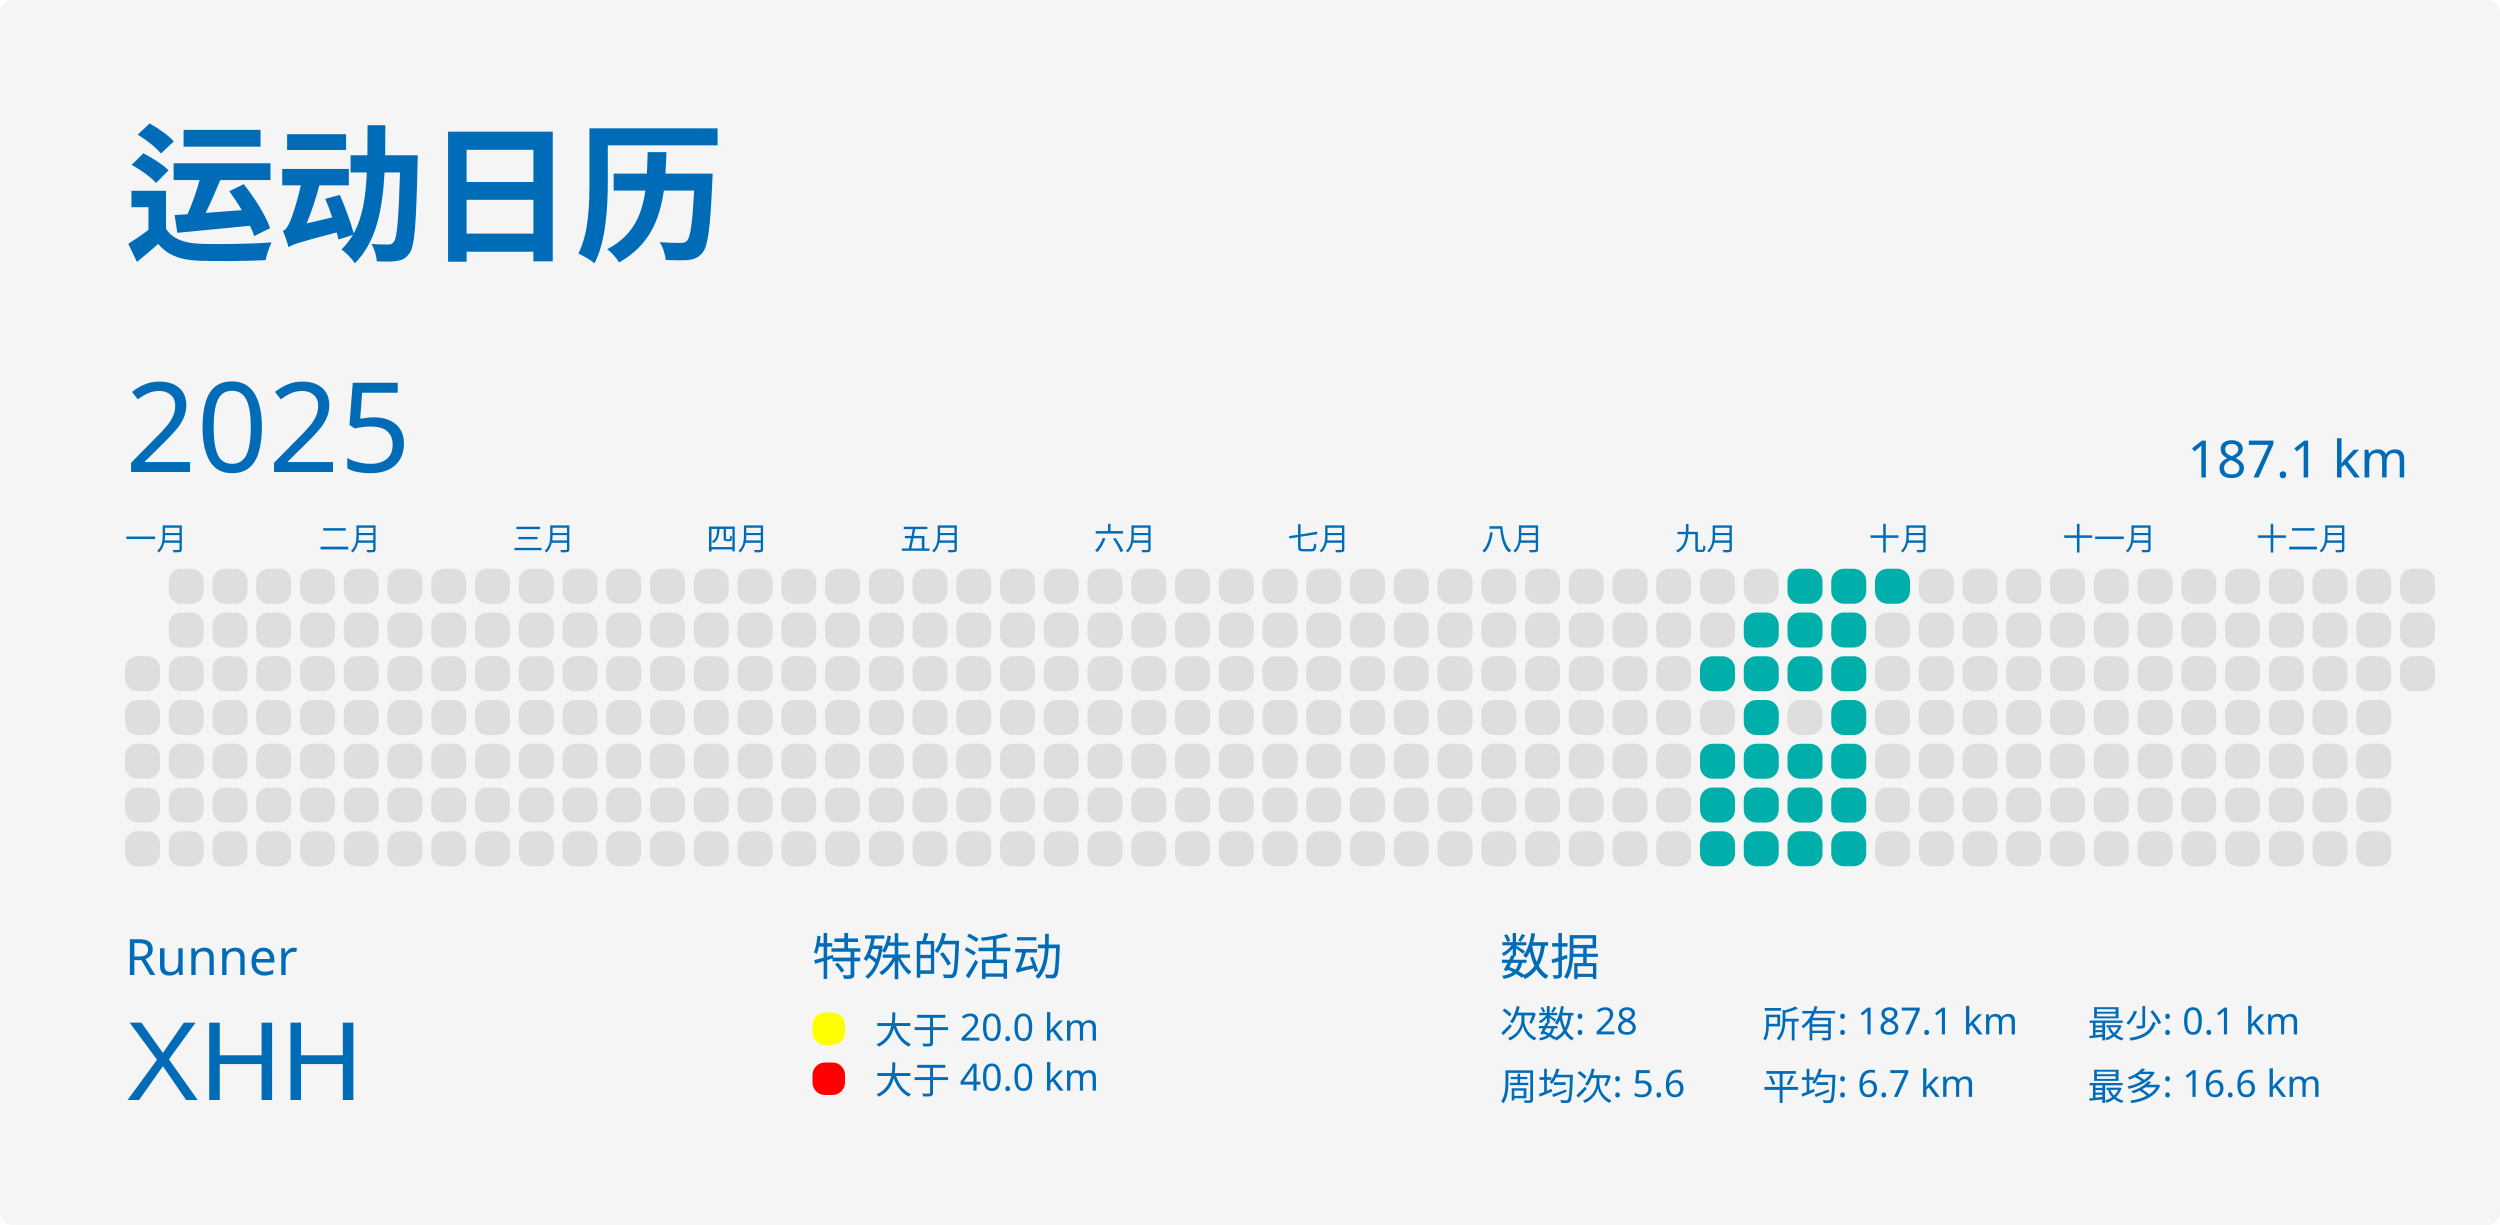
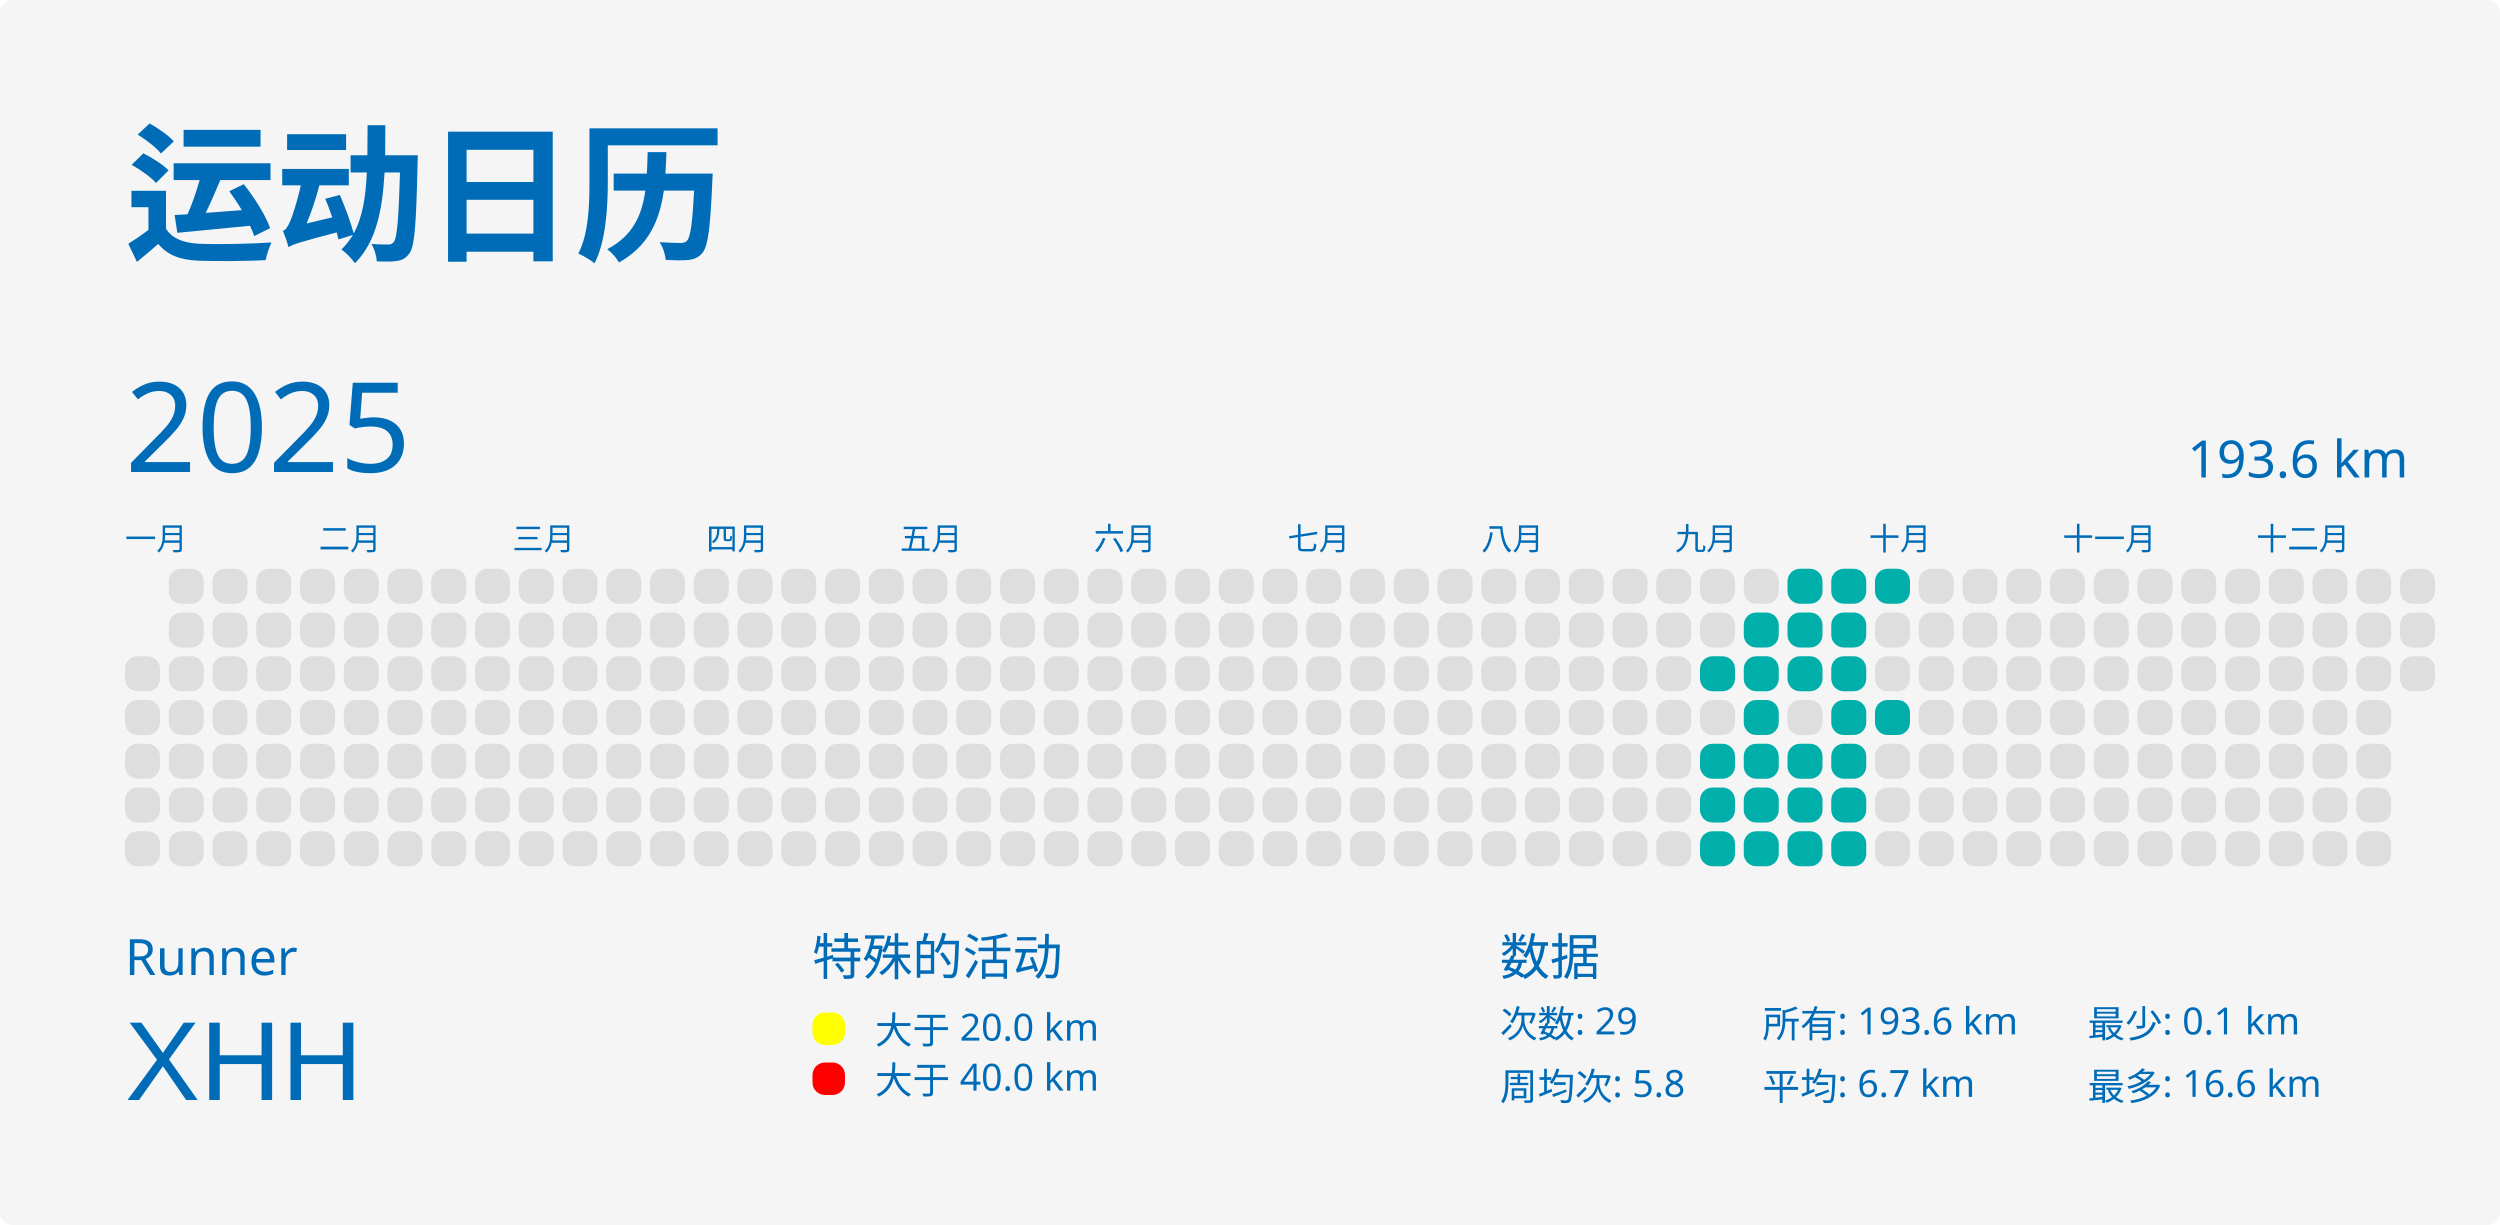
<svg xmlns="http://www.w3.org/2000/svg" baseProfile="full" height="98mm" version="1.1" viewBox="0,0,200,98" width="200mm">
  <defs />
  <rect fill="#f5f5f5" height="98" rx="1" ry="1" width="200" x="0" y="0" />
  <text fill="#006cb8" style="font-size:12px; font-family:MGI-Regular; font-weight:bold;" x="10" y="20">运动日历</text>
  <text fill="#006cb8" style="font-size:4px; font-family:MGI-Regular" x="10" y="78">Runner</text>
  <text fill="#006cb8" style="font-size:9px; font-family:Arial" x="10" y="88">XHH</text>
  <text fill="#006cb8" style="font-size:4px; font-family:MGI-Regular" x="65" y="78">特殊的活动</text>
  <rect fill="yellow" height="2.6" rx="1" ry="1" width="2.6" x="65" y="81" />
  <text fill="#006cb8" style="font-size:3px; font-family:MGI-Regular" x="70" y="83.5">大于 20.0 km</text>
  <rect fill="red" height="2.6" rx="1" ry="1" width="2.6" x="65" y="85" />
  <text fill="#006cb8" style="font-size:3px; font-family:MGI-Regular" x="70" y="87.5">大于 40.0 km</text>
  <text fill="#006cb8" style="font-size:4px; font-family:MGI-Regular" x="120" y="78">数据</text>
-   <text fill="#006cb8" style="font-size:3px; font-family:MGI-Regular" x="120" y="83">次数: 28</text>
-   <text fill="#006cb8" style="font-size:3px; font-family:MGI-Regular" x="120" y="88">周均次: 5.6</text>
-   <text fill="#006cb8" style="font-size:3px; font-family:MGI-Regular" x="141" y="83">所有: 187.1 km</text>
+   <text fill="#006cb8" style="font-size:3px; font-family:MGI-Regular" x="120" y="83">次数: 29</text>
+   <text fill="#006cb8" style="font-size:3px; font-family:MGI-Regular" x="120" y="88">周均次: 5.8</text>
+   <text fill="#006cb8" style="font-size:3px; font-family:MGI-Regular" x="141" y="83">所有: 193.6 km</text>
  <text fill="#006cb8" style="font-size:3px; font-family:MGI-Regular" x="141" y="88">平均: 6.7 km</text>
  <text fill="#006cb8" style="font-size:3px; font-family:MGI-Regular" x="167" y="83">最少: 0.1 km</text>
  <text fill="#006cb8" style="font-size:3px; font-family:MGI-Regular" x="167" y="88">最多: 16.6 km</text>
  <text dominant-baseline="hanging" fill="#006cb8" style="font-size:10.0px; font-family:MGI-Regular;" x="10" y="30">2025</text>
-   <text dominant-baseline="hanging" fill="#006cb8" style="font-size:4.125px; font-family:MGI-Regular;" x="175" y="35">187.1 km</text>
+   <text dominant-baseline="hanging" fill="#006cb8" style="font-size:4.125px; font-family:MGI-Regular;" x="175" y="35">193.6 km</text>
  <text fill="#006cb8" style="font-size:2.5px; font-family:MGI-Regular" x="10.0" y="44">一月</text>
  <text fill="#006cb8" style="font-size:2.5px; font-family:MGI-Regular" x="25.5" y="44">二月</text>
  <text fill="#006cb8" style="font-size:2.5px; font-family:MGI-Regular" x="41.0" y="44">三月</text>
  <text fill="#006cb8" style="font-size:2.5px; font-family:MGI-Regular" x="56.5" y="44">四月</text>
  <text fill="#006cb8" style="font-size:2.5px; font-family:MGI-Regular" x="72.0" y="44">五月</text>
  <text fill="#006cb8" style="font-size:2.5px; font-family:MGI-Regular" x="87.5" y="44">六月</text>
  <text fill="#006cb8" style="font-size:2.5px; font-family:MGI-Regular" x="103.0" y="44">七月</text>
  <text fill="#006cb8" style="font-size:2.5px; font-family:MGI-Regular" x="118.5" y="44">八月</text>
  <text fill="#006cb8" style="font-size:2.5px; font-family:MGI-Regular" x="134.0" y="44">九月</text>
  <text fill="#006cb8" style="font-size:2.5px; font-family:MGI-Regular" x="149.5" y="44">十月</text>
  <text fill="#006cb8" style="font-size:2.5px; font-family:MGI-Regular" x="165.0" y="44">十一月</text>
  <text fill="#006cb8" style="font-size:2.5px; font-family:MGI-Regular" x="180.5" y="44">十二月</text>
  <rect fill="#dedede" height="2.8" rx="1" ry="1" width="2.8" x="10.0" y="52.5" />
  <rect fill="#dedede" height="2.8" rx="1" ry="1" width="2.8" x="10.0" y="56.0" />
  <rect fill="#dedede" height="2.8" rx="1" ry="1" width="2.8" x="10.0" y="59.5" />
  <rect fill="#dedede" height="2.8" rx="1" ry="1" width="2.8" x="10.0" y="63.0" />
  <rect fill="#dedede" height="2.8" rx="1" ry="1" width="2.8" x="10.0" y="66.5" />
  <rect fill="#dedede" height="2.8" rx="1" ry="1" width="2.8" x="13.5" y="45.5" />
  <rect fill="#dedede" height="2.8" rx="1" ry="1" width="2.8" x="13.5" y="49.0" />
  <rect fill="#dedede" height="2.8" rx="1" ry="1" width="2.8" x="13.5" y="52.5" />
  <rect fill="#dedede" height="2.8" rx="1" ry="1" width="2.8" x="13.5" y="56.0" />
  <rect fill="#dedede" height="2.8" rx="1" ry="1" width="2.8" x="13.5" y="59.5" />
  <rect fill="#dedede" height="2.8" rx="1" ry="1" width="2.8" x="13.5" y="63.0" />
  <rect fill="#dedede" height="2.8" rx="1" ry="1" width="2.8" x="13.5" y="66.5" />
  <rect fill="#dedede" height="2.8" rx="1" ry="1" width="2.8" x="17.0" y="45.5" />
  <rect fill="#dedede" height="2.8" rx="1" ry="1" width="2.8" x="17.0" y="49.0" />
  <rect fill="#dedede" height="2.8" rx="1" ry="1" width="2.8" x="17.0" y="52.5" />
  <rect fill="#dedede" height="2.8" rx="1" ry="1" width="2.8" x="17.0" y="56.0" />
  <rect fill="#dedede" height="2.8" rx="1" ry="1" width="2.8" x="17.0" y="59.5" />
  <rect fill="#dedede" height="2.8" rx="1" ry="1" width="2.8" x="17.0" y="63.0" />
  <rect fill="#dedede" height="2.8" rx="1" ry="1" width="2.8" x="17.0" y="66.5" />
  <rect fill="#dedede" height="2.8" rx="1" ry="1" width="2.8" x="20.5" y="45.5" />
  <rect fill="#dedede" height="2.8" rx="1" ry="1" width="2.8" x="20.5" y="49.0" />
  <rect fill="#dedede" height="2.8" rx="1" ry="1" width="2.8" x="20.5" y="52.5" />
  <rect fill="#dedede" height="2.8" rx="1" ry="1" width="2.8" x="20.5" y="56.0" />
  <rect fill="#dedede" height="2.8" rx="1" ry="1" width="2.8" x="20.5" y="59.5" />
  <rect fill="#dedede" height="2.8" rx="1" ry="1" width="2.8" x="20.5" y="63.0" />
  <rect fill="#dedede" height="2.8" rx="1" ry="1" width="2.8" x="20.5" y="66.5" />
  <rect fill="#dedede" height="2.8" rx="1" ry="1" width="2.8" x="24.0" y="45.5" />
  <rect fill="#dedede" height="2.8" rx="1" ry="1" width="2.8" x="24.0" y="49.0" />
  <rect fill="#dedede" height="2.8" rx="1" ry="1" width="2.8" x="24.0" y="52.5" />
  <rect fill="#dedede" height="2.8" rx="1" ry="1" width="2.8" x="24.0" y="56.0" />
  <rect fill="#dedede" height="2.8" rx="1" ry="1" width="2.8" x="24.0" y="59.5" />
  <rect fill="#dedede" height="2.8" rx="1" ry="1" width="2.8" x="24.0" y="63.0" />
  <rect fill="#dedede" height="2.8" rx="1" ry="1" width="2.8" x="24.0" y="66.5" />
  <rect fill="#dedede" height="2.8" rx="1" ry="1" width="2.8" x="27.5" y="45.5" />
  <rect fill="#dedede" height="2.8" rx="1" ry="1" width="2.8" x="27.5" y="49.0" />
  <rect fill="#dedede" height="2.8" rx="1" ry="1" width="2.8" x="27.5" y="52.5" />
  <rect fill="#dedede" height="2.8" rx="1" ry="1" width="2.8" x="27.5" y="56.0" />
  <rect fill="#dedede" height="2.8" rx="1" ry="1" width="2.8" x="27.5" y="59.5" />
  <rect fill="#dedede" height="2.8" rx="1" ry="1" width="2.8" x="27.5" y="63.0" />
  <rect fill="#dedede" height="2.8" rx="1" ry="1" width="2.8" x="27.5" y="66.5" />
  <rect fill="#dedede" height="2.8" rx="1" ry="1" width="2.8" x="31.0" y="45.5" />
  <rect fill="#dedede" height="2.8" rx="1" ry="1" width="2.8" x="31.0" y="49.0" />
  <rect fill="#dedede" height="2.8" rx="1" ry="1" width="2.8" x="31.0" y="52.5" />
  <rect fill="#dedede" height="2.8" rx="1" ry="1" width="2.8" x="31.0" y="56.0" />
  <rect fill="#dedede" height="2.8" rx="1" ry="1" width="2.8" x="31.0" y="59.5" />
  <rect fill="#dedede" height="2.8" rx="1" ry="1" width="2.8" x="31.0" y="63.0" />
  <rect fill="#dedede" height="2.8" rx="1" ry="1" width="2.8" x="31.0" y="66.5" />
  <rect fill="#dedede" height="2.8" rx="1" ry="1" width="2.8" x="34.5" y="45.5" />
  <rect fill="#dedede" height="2.8" rx="1" ry="1" width="2.8" x="34.5" y="49.0" />
  <rect fill="#dedede" height="2.8" rx="1" ry="1" width="2.8" x="34.5" y="52.5" />
  <rect fill="#dedede" height="2.8" rx="1" ry="1" width="2.8" x="34.5" y="56.0" />
  <rect fill="#dedede" height="2.8" rx="1" ry="1" width="2.8" x="34.5" y="59.5" />
  <rect fill="#dedede" height="2.8" rx="1" ry="1" width="2.8" x="34.5" y="63.0" />
  <rect fill="#dedede" height="2.8" rx="1" ry="1" width="2.8" x="34.5" y="66.5" />
  <rect fill="#dedede" height="2.8" rx="1" ry="1" width="2.8" x="38.0" y="45.5" />
  <rect fill="#dedede" height="2.8" rx="1" ry="1" width="2.8" x="38.0" y="49.0" />
  <rect fill="#dedede" height="2.8" rx="1" ry="1" width="2.8" x="38.0" y="52.5" />
  <rect fill="#dedede" height="2.8" rx="1" ry="1" width="2.8" x="38.0" y="56.0" />
  <rect fill="#dedede" height="2.8" rx="1" ry="1" width="2.8" x="38.0" y="59.5" />
  <rect fill="#dedede" height="2.8" rx="1" ry="1" width="2.8" x="38.0" y="63.0" />
  <rect fill="#dedede" height="2.8" rx="1" ry="1" width="2.8" x="38.0" y="66.5" />
  <rect fill="#dedede" height="2.8" rx="1" ry="1" width="2.8" x="41.5" y="45.5" />
  <rect fill="#dedede" height="2.8" rx="1" ry="1" width="2.8" x="41.5" y="49.0" />
  <rect fill="#dedede" height="2.8" rx="1" ry="1" width="2.8" x="41.5" y="52.5" />
  <rect fill="#dedede" height="2.8" rx="1" ry="1" width="2.8" x="41.5" y="56.0" />
  <rect fill="#dedede" height="2.8" rx="1" ry="1" width="2.8" x="41.5" y="59.5" />
  <rect fill="#dedede" height="2.8" rx="1" ry="1" width="2.8" x="41.5" y="63.0" />
  <rect fill="#dedede" height="2.8" rx="1" ry="1" width="2.8" x="41.5" y="66.5" />
  <rect fill="#dedede" height="2.8" rx="1" ry="1" width="2.8" x="45.0" y="45.5" />
  <rect fill="#dedede" height="2.8" rx="1" ry="1" width="2.8" x="45.0" y="49.0" />
  <rect fill="#dedede" height="2.8" rx="1" ry="1" width="2.8" x="45.0" y="52.5" />
  <rect fill="#dedede" height="2.8" rx="1" ry="1" width="2.8" x="45.0" y="56.0" />
  <rect fill="#dedede" height="2.8" rx="1" ry="1" width="2.8" x="45.0" y="59.5" />
  <rect fill="#dedede" height="2.8" rx="1" ry="1" width="2.8" x="45.0" y="63.0" />
  <rect fill="#dedede" height="2.8" rx="1" ry="1" width="2.8" x="45.0" y="66.5" />
  <rect fill="#dedede" height="2.8" rx="1" ry="1" width="2.8" x="48.5" y="45.5" />
  <rect fill="#dedede" height="2.8" rx="1" ry="1" width="2.8" x="48.5" y="49.0" />
  <rect fill="#dedede" height="2.8" rx="1" ry="1" width="2.8" x="48.5" y="52.5" />
  <rect fill="#dedede" height="2.8" rx="1" ry="1" width="2.8" x="48.5" y="56.0" />
  <rect fill="#dedede" height="2.8" rx="1" ry="1" width="2.8" x="48.5" y="59.5" />
  <rect fill="#dedede" height="2.8" rx="1" ry="1" width="2.8" x="48.5" y="63.0" />
  <rect fill="#dedede" height="2.8" rx="1" ry="1" width="2.8" x="48.5" y="66.5" />
  <rect fill="#dedede" height="2.8" rx="1" ry="1" width="2.8" x="52.0" y="45.5" />
  <rect fill="#dedede" height="2.8" rx="1" ry="1" width="2.8" x="52.0" y="49.0" />
  <rect fill="#dedede" height="2.8" rx="1" ry="1" width="2.8" x="52.0" y="52.5" />
  <rect fill="#dedede" height="2.8" rx="1" ry="1" width="2.8" x="52.0" y="56.0" />
  <rect fill="#dedede" height="2.8" rx="1" ry="1" width="2.8" x="52.0" y="59.5" />
  <rect fill="#dedede" height="2.8" rx="1" ry="1" width="2.8" x="52.0" y="63.0" />
  <rect fill="#dedede" height="2.8" rx="1" ry="1" width="2.8" x="52.0" y="66.5" />
  <rect fill="#dedede" height="2.8" rx="1" ry="1" width="2.8" x="55.5" y="45.5" />
  <rect fill="#dedede" height="2.8" rx="1" ry="1" width="2.8" x="55.5" y="49.0" />
  <rect fill="#dedede" height="2.8" rx="1" ry="1" width="2.8" x="55.5" y="52.5" />
  <rect fill="#dedede" height="2.8" rx="1" ry="1" width="2.8" x="55.5" y="56.0" />
  <rect fill="#dedede" height="2.8" rx="1" ry="1" width="2.8" x="55.5" y="59.5" />
  <rect fill="#dedede" height="2.8" rx="1" ry="1" width="2.8" x="55.5" y="63.0" />
  <rect fill="#dedede" height="2.8" rx="1" ry="1" width="2.8" x="55.5" y="66.5" />
  <rect fill="#dedede" height="2.8" rx="1" ry="1" width="2.8" x="59.0" y="45.5" />
  <rect fill="#dedede" height="2.8" rx="1" ry="1" width="2.8" x="59.0" y="49.0" />
  <rect fill="#dedede" height="2.8" rx="1" ry="1" width="2.8" x="59.0" y="52.5" />
  <rect fill="#dedede" height="2.8" rx="1" ry="1" width="2.8" x="59.0" y="56.0" />
  <rect fill="#dedede" height="2.8" rx="1" ry="1" width="2.8" x="59.0" y="59.5" />
  <rect fill="#dedede" height="2.8" rx="1" ry="1" width="2.8" x="59.0" y="63.0" />
  <rect fill="#dedede" height="2.8" rx="1" ry="1" width="2.8" x="59.0" y="66.5" />
  <rect fill="#dedede" height="2.8" rx="1" ry="1" width="2.8" x="62.5" y="45.5" />
  <rect fill="#dedede" height="2.8" rx="1" ry="1" width="2.8" x="62.5" y="49.0" />
  <rect fill="#dedede" height="2.8" rx="1" ry="1" width="2.8" x="62.5" y="52.5" />
  <rect fill="#dedede" height="2.8" rx="1" ry="1" width="2.8" x="62.5" y="56.0" />
  <rect fill="#dedede" height="2.8" rx="1" ry="1" width="2.8" x="62.5" y="59.5" />
  <rect fill="#dedede" height="2.8" rx="1" ry="1" width="2.8" x="62.5" y="63.0" />
  <rect fill="#dedede" height="2.8" rx="1" ry="1" width="2.8" x="62.5" y="66.5" />
  <rect fill="#dedede" height="2.8" rx="1" ry="1" width="2.8" x="66.0" y="45.5" />
  <rect fill="#dedede" height="2.8" rx="1" ry="1" width="2.8" x="66.0" y="49.0" />
  <rect fill="#dedede" height="2.8" rx="1" ry="1" width="2.8" x="66.0" y="52.5" />
  <rect fill="#dedede" height="2.8" rx="1" ry="1" width="2.8" x="66.0" y="56.0" />
  <rect fill="#dedede" height="2.8" rx="1" ry="1" width="2.8" x="66.0" y="59.5" />
  <rect fill="#dedede" height="2.8" rx="1" ry="1" width="2.8" x="66.0" y="63.0" />
  <rect fill="#dedede" height="2.8" rx="1" ry="1" width="2.8" x="66.0" y="66.5" />
  <rect fill="#dedede" height="2.8" rx="1" ry="1" width="2.8" x="69.5" y="45.5" />
  <rect fill="#dedede" height="2.8" rx="1" ry="1" width="2.8" x="69.5" y="49.0" />
  <rect fill="#dedede" height="2.8" rx="1" ry="1" width="2.8" x="69.5" y="52.5" />
  <rect fill="#dedede" height="2.8" rx="1" ry="1" width="2.8" x="69.5" y="56.0" />
  <rect fill="#dedede" height="2.8" rx="1" ry="1" width="2.8" x="69.5" y="59.5" />
  <rect fill="#dedede" height="2.8" rx="1" ry="1" width="2.8" x="69.5" y="63.0" />
  <rect fill="#dedede" height="2.8" rx="1" ry="1" width="2.8" x="69.5" y="66.5" />
  <rect fill="#dedede" height="2.8" rx="1" ry="1" width="2.8" x="73.0" y="45.5" />
  <rect fill="#dedede" height="2.8" rx="1" ry="1" width="2.8" x="73.0" y="49.0" />
  <rect fill="#dedede" height="2.8" rx="1" ry="1" width="2.8" x="73.0" y="52.5" />
  <rect fill="#dedede" height="2.8" rx="1" ry="1" width="2.8" x="73.0" y="56.0" />
  <rect fill="#dedede" height="2.8" rx="1" ry="1" width="2.8" x="73.0" y="59.5" />
  <rect fill="#dedede" height="2.8" rx="1" ry="1" width="2.8" x="73.0" y="63.0" />
  <rect fill="#dedede" height="2.8" rx="1" ry="1" width="2.8" x="73.0" y="66.5" />
  <rect fill="#dedede" height="2.8" rx="1" ry="1" width="2.8" x="76.5" y="45.5" />
  <rect fill="#dedede" height="2.8" rx="1" ry="1" width="2.8" x="76.5" y="49.0" />
  <rect fill="#dedede" height="2.8" rx="1" ry="1" width="2.8" x="76.5" y="52.5" />
  <rect fill="#dedede" height="2.8" rx="1" ry="1" width="2.8" x="76.5" y="56.0" />
  <rect fill="#dedede" height="2.8" rx="1" ry="1" width="2.8" x="76.5" y="59.5" />
  <rect fill="#dedede" height="2.8" rx="1" ry="1" width="2.8" x="76.5" y="63.0" />
  <rect fill="#dedede" height="2.8" rx="1" ry="1" width="2.8" x="76.5" y="66.5" />
  <rect fill="#dedede" height="2.8" rx="1" ry="1" width="2.8" x="80.0" y="45.5" />
  <rect fill="#dedede" height="2.8" rx="1" ry="1" width="2.8" x="80.0" y="49.0" />
  <rect fill="#dedede" height="2.8" rx="1" ry="1" width="2.8" x="80.0" y="52.5" />
  <rect fill="#dedede" height="2.8" rx="1" ry="1" width="2.8" x="80.0" y="56.0" />
  <rect fill="#dedede" height="2.8" rx="1" ry="1" width="2.8" x="80.0" y="59.5" />
  <rect fill="#dedede" height="2.8" rx="1" ry="1" width="2.8" x="80.0" y="63.0" />
  <rect fill="#dedede" height="2.8" rx="1" ry="1" width="2.8" x="80.0" y="66.5" />
  <rect fill="#dedede" height="2.8" rx="1" ry="1" width="2.8" x="83.5" y="45.5" />
  <rect fill="#dedede" height="2.8" rx="1" ry="1" width="2.8" x="83.5" y="49.0" />
  <rect fill="#dedede" height="2.8" rx="1" ry="1" width="2.8" x="83.5" y="52.5" />
  <rect fill="#dedede" height="2.8" rx="1" ry="1" width="2.8" x="83.5" y="56.0" />
  <rect fill="#dedede" height="2.8" rx="1" ry="1" width="2.8" x="83.5" y="59.5" />
  <rect fill="#dedede" height="2.8" rx="1" ry="1" width="2.8" x="83.5" y="63.0" />
  <rect fill="#dedede" height="2.8" rx="1" ry="1" width="2.8" x="83.5" y="66.5" />
  <rect fill="#dedede" height="2.8" rx="1" ry="1" width="2.8" x="87.0" y="45.5" />
  <rect fill="#dedede" height="2.8" rx="1" ry="1" width="2.8" x="87.0" y="49.0" />
  <rect fill="#dedede" height="2.8" rx="1" ry="1" width="2.8" x="87.0" y="52.5" />
  <rect fill="#dedede" height="2.8" rx="1" ry="1" width="2.8" x="87.0" y="56.0" />
  <rect fill="#dedede" height="2.8" rx="1" ry="1" width="2.8" x="87.0" y="59.5" />
  <rect fill="#dedede" height="2.8" rx="1" ry="1" width="2.8" x="87.0" y="63.0" />
  <rect fill="#dedede" height="2.8" rx="1" ry="1" width="2.8" x="87.0" y="66.5" />
  <rect fill="#dedede" height="2.8" rx="1" ry="1" width="2.8" x="90.5" y="45.5" />
  <rect fill="#dedede" height="2.8" rx="1" ry="1" width="2.8" x="90.5" y="49.0" />
  <rect fill="#dedede" height="2.8" rx="1" ry="1" width="2.8" x="90.5" y="52.5" />
  <rect fill="#dedede" height="2.8" rx="1" ry="1" width="2.8" x="90.5" y="56.0" />
  <rect fill="#dedede" height="2.8" rx="1" ry="1" width="2.8" x="90.5" y="59.5" />
  <rect fill="#dedede" height="2.8" rx="1" ry="1" width="2.8" x="90.5" y="63.0" />
  <rect fill="#dedede" height="2.8" rx="1" ry="1" width="2.8" x="90.5" y="66.5" />
  <rect fill="#dedede" height="2.8" rx="1" ry="1" width="2.8" x="94.0" y="45.5" />
  <rect fill="#dedede" height="2.8" rx="1" ry="1" width="2.8" x="94.0" y="49.0" />
  <rect fill="#dedede" height="2.8" rx="1" ry="1" width="2.8" x="94.0" y="52.5" />
  <rect fill="#dedede" height="2.8" rx="1" ry="1" width="2.8" x="94.0" y="56.0" />
  <rect fill="#dedede" height="2.8" rx="1" ry="1" width="2.8" x="94.0" y="59.5" />
  <rect fill="#dedede" height="2.8" rx="1" ry="1" width="2.8" x="94.0" y="63.0" />
  <rect fill="#dedede" height="2.8" rx="1" ry="1" width="2.8" x="94.0" y="66.5" />
  <rect fill="#dedede" height="2.8" rx="1" ry="1" width="2.8" x="97.5" y="45.5" />
  <rect fill="#dedede" height="2.8" rx="1" ry="1" width="2.8" x="97.5" y="49.0" />
  <rect fill="#dedede" height="2.8" rx="1" ry="1" width="2.8" x="97.5" y="52.5" />
  <rect fill="#dedede" height="2.8" rx="1" ry="1" width="2.8" x="97.5" y="56.0" />
  <rect fill="#dedede" height="2.8" rx="1" ry="1" width="2.8" x="97.5" y="59.5" />
  <rect fill="#dedede" height="2.8" rx="1" ry="1" width="2.8" x="97.5" y="63.0" />
  <rect fill="#dedede" height="2.8" rx="1" ry="1" width="2.8" x="97.5" y="66.5" />
  <rect fill="#dedede" height="2.8" rx="1" ry="1" width="2.8" x="101.0" y="45.5" />
  <rect fill="#dedede" height="2.8" rx="1" ry="1" width="2.8" x="101.0" y="49.0" />
  <rect fill="#dedede" height="2.8" rx="1" ry="1" width="2.8" x="101.0" y="52.5" />
  <rect fill="#dedede" height="2.8" rx="1" ry="1" width="2.8" x="101.0" y="56.0" />
  <rect fill="#dedede" height="2.8" rx="1" ry="1" width="2.8" x="101.0" y="59.5" />
  <rect fill="#dedede" height="2.8" rx="1" ry="1" width="2.8" x="101.0" y="63.0" />
  <rect fill="#dedede" height="2.8" rx="1" ry="1" width="2.8" x="101.0" y="66.5" />
  <rect fill="#dedede" height="2.8" rx="1" ry="1" width="2.8" x="104.5" y="45.5" />
  <rect fill="#dedede" height="2.8" rx="1" ry="1" width="2.8" x="104.5" y="49.0" />
  <rect fill="#dedede" height="2.8" rx="1" ry="1" width="2.8" x="104.5" y="52.5" />
  <rect fill="#dedede" height="2.8" rx="1" ry="1" width="2.8" x="104.5" y="56.0" />
  <rect fill="#dedede" height="2.8" rx="1" ry="1" width="2.8" x="104.5" y="59.5" />
  <rect fill="#dedede" height="2.8" rx="1" ry="1" width="2.8" x="104.5" y="63.0" />
  <rect fill="#dedede" height="2.8" rx="1" ry="1" width="2.8" x="104.5" y="66.5" />
  <rect fill="#dedede" height="2.8" rx="1" ry="1" width="2.8" x="108.0" y="45.5" />
  <rect fill="#dedede" height="2.8" rx="1" ry="1" width="2.8" x="108.0" y="49.0" />
  <rect fill="#dedede" height="2.8" rx="1" ry="1" width="2.8" x="108.0" y="52.5" />
  <rect fill="#dedede" height="2.8" rx="1" ry="1" width="2.8" x="108.0" y="56.0" />
  <rect fill="#dedede" height="2.8" rx="1" ry="1" width="2.8" x="108.0" y="59.5" />
  <rect fill="#dedede" height="2.8" rx="1" ry="1" width="2.8" x="108.0" y="63.0" />
  <rect fill="#dedede" height="2.8" rx="1" ry="1" width="2.8" x="108.0" y="66.5" />
  <rect fill="#dedede" height="2.8" rx="1" ry="1" width="2.8" x="111.5" y="45.5" />
  <rect fill="#dedede" height="2.8" rx="1" ry="1" width="2.8" x="111.5" y="49.0" />
  <rect fill="#dedede" height="2.8" rx="1" ry="1" width="2.8" x="111.5" y="52.5" />
  <rect fill="#dedede" height="2.8" rx="1" ry="1" width="2.8" x="111.5" y="56.0" />
  <rect fill="#dedede" height="2.8" rx="1" ry="1" width="2.8" x="111.5" y="59.5" />
  <rect fill="#dedede" height="2.8" rx="1" ry="1" width="2.8" x="111.5" y="63.0" />
  <rect fill="#dedede" height="2.8" rx="1" ry="1" width="2.8" x="111.5" y="66.5" />
  <rect fill="#dedede" height="2.8" rx="1" ry="1" width="2.8" x="115.0" y="45.5" />
  <rect fill="#dedede" height="2.8" rx="1" ry="1" width="2.8" x="115.0" y="49.0" />
  <rect fill="#dedede" height="2.8" rx="1" ry="1" width="2.8" x="115.0" y="52.5" />
  <rect fill="#dedede" height="2.8" rx="1" ry="1" width="2.8" x="115.0" y="56.0" />
  <rect fill="#dedede" height="2.8" rx="1" ry="1" width="2.8" x="115.0" y="59.5" />
  <rect fill="#dedede" height="2.8" rx="1" ry="1" width="2.8" x="115.0" y="63.0" />
  <rect fill="#dedede" height="2.8" rx="1" ry="1" width="2.8" x="115.0" y="66.5" />
  <rect fill="#dedede" height="2.8" rx="1" ry="1" width="2.8" x="118.5" y="45.5" />
  <rect fill="#dedede" height="2.8" rx="1" ry="1" width="2.8" x="118.5" y="49.0" />
  <rect fill="#dedede" height="2.8" rx="1" ry="1" width="2.8" x="118.5" y="52.5" />
  <rect fill="#dedede" height="2.8" rx="1" ry="1" width="2.8" x="118.5" y="56.0" />
  <rect fill="#dedede" height="2.8" rx="1" ry="1" width="2.8" x="118.5" y="59.5" />
  <rect fill="#dedede" height="2.8" rx="1" ry="1" width="2.8" x="118.5" y="63.0" />
  <rect fill="#dedede" height="2.8" rx="1" ry="1" width="2.8" x="118.5" y="66.5" />
  <rect fill="#dedede" height="2.8" rx="1" ry="1" width="2.8" x="122.0" y="45.5" />
  <rect fill="#dedede" height="2.8" rx="1" ry="1" width="2.8" x="122.0" y="49.0" />
  <rect fill="#dedede" height="2.8" rx="1" ry="1" width="2.8" x="122.0" y="52.5" />
  <rect fill="#dedede" height="2.8" rx="1" ry="1" width="2.8" x="122.0" y="56.0" />
  <rect fill="#dedede" height="2.8" rx="1" ry="1" width="2.8" x="122.0" y="59.5" />
  <rect fill="#dedede" height="2.8" rx="1" ry="1" width="2.8" x="122.0" y="63.0" />
  <rect fill="#dedede" height="2.8" rx="1" ry="1" width="2.8" x="122.0" y="66.5" />
  <rect fill="#dedede" height="2.8" rx="1" ry="1" width="2.8" x="125.5" y="45.5" />
  <rect fill="#dedede" height="2.8" rx="1" ry="1" width="2.8" x="125.5" y="49.0" />
  <rect fill="#dedede" height="2.8" rx="1" ry="1" width="2.8" x="125.5" y="52.5" />
  <rect fill="#dedede" height="2.8" rx="1" ry="1" width="2.8" x="125.5" y="56.0" />
  <rect fill="#dedede" height="2.8" rx="1" ry="1" width="2.8" x="125.5" y="59.5" />
  <rect fill="#dedede" height="2.8" rx="1" ry="1" width="2.8" x="125.5" y="63.0" />
  <rect fill="#dedede" height="2.8" rx="1" ry="1" width="2.8" x="125.5" y="66.5" />
  <rect fill="#dedede" height="2.8" rx="1" ry="1" width="2.8" x="129.0" y="45.5" />
  <rect fill="#dedede" height="2.8" rx="1" ry="1" width="2.8" x="129.0" y="49.0" />
  <rect fill="#dedede" height="2.8" rx="1" ry="1" width="2.8" x="129.0" y="52.5" />
  <rect fill="#dedede" height="2.8" rx="1" ry="1" width="2.8" x="129.0" y="56.0" />
  <rect fill="#dedede" height="2.8" rx="1" ry="1" width="2.8" x="129.0" y="59.5" />
  <rect fill="#dedede" height="2.8" rx="1" ry="1" width="2.8" x="129.0" y="63.0" />
  <rect fill="#dedede" height="2.8" rx="1" ry="1" width="2.8" x="129.0" y="66.5" />
  <rect fill="#dedede" height="2.8" rx="1" ry="1" width="2.8" x="132.5" y="45.5" />
  <rect fill="#dedede" height="2.8" rx="1" ry="1" width="2.8" x="132.5" y="49.0" />
  <rect fill="#dedede" height="2.8" rx="1" ry="1" width="2.8" x="132.5" y="52.5" />
  <rect fill="#dedede" height="2.8" rx="1" ry="1" width="2.8" x="132.5" y="56.0" />
  <rect fill="#dedede" height="2.8" rx="1" ry="1" width="2.8" x="132.5" y="59.5" />
  <rect fill="#dedede" height="2.8" rx="1" ry="1" width="2.8" x="132.5" y="63.0" />
  <rect fill="#dedede" height="2.8" rx="1" ry="1" width="2.8" x="132.5" y="66.5" />
  <rect fill="#dedede" height="2.8" rx="1" ry="1" width="2.8" x="136.0" y="45.5" />
  <rect fill="#dedede" height="2.8" rx="1" ry="1" width="2.8" x="136.0" y="49.0" />
  <rect fill="#00AFAA" height="2.8" rx="1" ry="1" width="2.8" x="136.0" y="52.5" />
  <rect fill="#dedede" height="2.8" rx="1" ry="1" width="2.8" x="136.0" y="56.0" />
  <rect fill="#00AFAA" height="2.8" rx="1" ry="1" width="2.8" x="136.0" y="59.5" />
  <rect fill="#00AFAA" height="2.8" rx="1" ry="1" width="2.8" x="136.0" y="63.0" />
  <rect fill="#00AFAA" height="2.8" rx="1" ry="1" width="2.8" x="136.0" y="66.5" />
  <rect fill="#dedede" height="2.8" rx="1" ry="1" width="2.8" x="139.5" y="45.5" />
  <rect fill="#00AFAA" height="2.8" rx="1" ry="1" width="2.8" x="139.5" y="49.0" />
  <rect fill="#00AFAA" height="2.8" rx="1" ry="1" width="2.8" x="139.5" y="52.5" />
  <rect fill="#00AFAA" height="2.8" rx="1" ry="1" width="2.8" x="139.5" y="56.0" />
  <rect fill="#00AFAA" height="2.8" rx="1" ry="1" width="2.8" x="139.5" y="59.5" />
  <rect fill="#00AFAA" height="2.8" rx="1" ry="1" width="2.8" x="139.5" y="63.0" />
  <rect fill="#00AFAA" height="2.8" rx="1" ry="1" width="2.8" x="139.5" y="66.5" />
  <rect fill="#00AFAA" height="2.8" rx="1" ry="1" width="2.8" x="143.0" y="45.5" />
  <rect fill="#00AFAA" height="2.8" rx="1" ry="1" width="2.8" x="143.0" y="49.0" />
  <rect fill="#00AFAA" height="2.8" rx="1" ry="1" width="2.8" x="143.0" y="52.5" />
  <rect fill="#dedede" height="2.8" rx="1" ry="1" width="2.8" x="143.0" y="56.0" />
  <rect fill="#00AFAA" height="2.8" rx="1" ry="1" width="2.8" x="143.0" y="59.5" />
  <rect fill="#00AFAA" height="2.8" rx="1" ry="1" width="2.8" x="143.0" y="63.0" />
  <rect fill="#00AFAA" height="2.8" rx="1" ry="1" width="2.8" x="143.0" y="66.5" />
  <rect fill="#00AFAA" height="2.8" rx="1" ry="1" width="2.8" x="146.5" y="45.5" />
  <rect fill="#00AFAA" height="2.8" rx="1" ry="1" width="2.8" x="146.5" y="49.0" />
  <rect fill="#00AFAA" height="2.8" rx="1" ry="1" width="2.8" x="146.5" y="52.5" />
  <rect fill="#00AFAA" height="2.8" rx="1" ry="1" width="2.8" x="146.5" y="56.0" />
  <rect fill="#00AFAA" height="2.8" rx="1" ry="1" width="2.8" x="146.5" y="59.5" />
  <rect fill="#00AFAA" height="2.8" rx="1" ry="1" width="2.8" x="146.5" y="63.0" />
  <rect fill="#00AFAA" height="2.8" rx="1" ry="1" width="2.8" x="146.5" y="66.5" />
  <rect fill="#00AFAA" height="2.8" rx="1" ry="1" width="2.8" x="150.0" y="45.5" />
  <rect fill="#dedede" height="2.8" rx="1" ry="1" width="2.8" x="150.0" y="49.0" />
  <rect fill="#dedede" height="2.8" rx="1" ry="1" width="2.8" x="150.0" y="52.5" />
-   <rect fill="#dedede" height="2.8" rx="1" ry="1" width="2.8" x="150.0" y="56.0" />
+   <rect fill="#00AFAA" height="2.8" rx="1" ry="1" width="2.8" x="150.0" y="56.0" />
  <rect fill="#dedede" height="2.8" rx="1" ry="1" width="2.8" x="150.0" y="59.5" />
  <rect fill="#dedede" height="2.8" rx="1" ry="1" width="2.8" x="150.0" y="63.0" />
  <rect fill="#dedede" height="2.8" rx="1" ry="1" width="2.8" x="150.0" y="66.5" />
  <rect fill="#dedede" height="2.8" rx="1" ry="1" width="2.8" x="153.5" y="45.5" />
  <rect fill="#dedede" height="2.8" rx="1" ry="1" width="2.8" x="153.5" y="49.0" />
  <rect fill="#dedede" height="2.8" rx="1" ry="1" width="2.8" x="153.5" y="52.5" />
  <rect fill="#dedede" height="2.8" rx="1" ry="1" width="2.8" x="153.5" y="56.0" />
  <rect fill="#dedede" height="2.8" rx="1" ry="1" width="2.8" x="153.5" y="59.5" />
  <rect fill="#dedede" height="2.8" rx="1" ry="1" width="2.8" x="153.5" y="63.0" />
  <rect fill="#dedede" height="2.8" rx="1" ry="1" width="2.8" x="153.5" y="66.5" />
  <rect fill="#dedede" height="2.8" rx="1" ry="1" width="2.8" x="157.0" y="45.5" />
  <rect fill="#dedede" height="2.8" rx="1" ry="1" width="2.8" x="157.0" y="49.0" />
  <rect fill="#dedede" height="2.8" rx="1" ry="1" width="2.8" x="157.0" y="52.5" />
  <rect fill="#dedede" height="2.8" rx="1" ry="1" width="2.8" x="157.0" y="56.0" />
  <rect fill="#dedede" height="2.8" rx="1" ry="1" width="2.8" x="157.0" y="59.5" />
  <rect fill="#dedede" height="2.8" rx="1" ry="1" width="2.8" x="157.0" y="63.0" />
  <rect fill="#dedede" height="2.8" rx="1" ry="1" width="2.8" x="157.0" y="66.5" />
  <rect fill="#dedede" height="2.8" rx="1" ry="1" width="2.8" x="160.5" y="45.5" />
  <rect fill="#dedede" height="2.8" rx="1" ry="1" width="2.8" x="160.5" y="49.0" />
  <rect fill="#dedede" height="2.8" rx="1" ry="1" width="2.8" x="160.5" y="52.5" />
  <rect fill="#dedede" height="2.8" rx="1" ry="1" width="2.8" x="160.5" y="56.0" />
  <rect fill="#dedede" height="2.8" rx="1" ry="1" width="2.8" x="160.5" y="59.5" />
  <rect fill="#dedede" height="2.8" rx="1" ry="1" width="2.8" x="160.5" y="63.0" />
  <rect fill="#dedede" height="2.8" rx="1" ry="1" width="2.8" x="160.5" y="66.5" />
  <rect fill="#dedede" height="2.8" rx="1" ry="1" width="2.8" x="164.0" y="45.5" />
  <rect fill="#dedede" height="2.8" rx="1" ry="1" width="2.8" x="164.0" y="49.0" />
  <rect fill="#dedede" height="2.8" rx="1" ry="1" width="2.8" x="164.0" y="52.5" />
  <rect fill="#dedede" height="2.8" rx="1" ry="1" width="2.8" x="164.0" y="56.0" />
  <rect fill="#dedede" height="2.8" rx="1" ry="1" width="2.8" x="164.0" y="59.5" />
  <rect fill="#dedede" height="2.8" rx="1" ry="1" width="2.8" x="164.0" y="63.0" />
  <rect fill="#dedede" height="2.8" rx="1" ry="1" width="2.8" x="164.0" y="66.5" />
  <rect fill="#dedede" height="2.8" rx="1" ry="1" width="2.8" x="167.5" y="45.5" />
  <rect fill="#dedede" height="2.8" rx="1" ry="1" width="2.8" x="167.5" y="49.0" />
  <rect fill="#dedede" height="2.8" rx="1" ry="1" width="2.8" x="167.5" y="52.5" />
  <rect fill="#dedede" height="2.8" rx="1" ry="1" width="2.8" x="167.5" y="56.0" />
  <rect fill="#dedede" height="2.8" rx="1" ry="1" width="2.8" x="167.5" y="59.5" />
  <rect fill="#dedede" height="2.8" rx="1" ry="1" width="2.8" x="167.5" y="63.0" />
  <rect fill="#dedede" height="2.8" rx="1" ry="1" width="2.8" x="167.5" y="66.5" />
  <rect fill="#dedede" height="2.8" rx="1" ry="1" width="2.8" x="171.0" y="45.5" />
  <rect fill="#dedede" height="2.8" rx="1" ry="1" width="2.8" x="171.0" y="49.0" />
  <rect fill="#dedede" height="2.8" rx="1" ry="1" width="2.8" x="171.0" y="52.5" />
  <rect fill="#dedede" height="2.8" rx="1" ry="1" width="2.8" x="171.0" y="56.0" />
  <rect fill="#dedede" height="2.8" rx="1" ry="1" width="2.8" x="171.0" y="59.5" />
  <rect fill="#dedede" height="2.8" rx="1" ry="1" width="2.8" x="171.0" y="63.0" />
  <rect fill="#dedede" height="2.8" rx="1" ry="1" width="2.8" x="171.0" y="66.5" />
  <rect fill="#dedede" height="2.8" rx="1" ry="1" width="2.8" x="174.5" y="45.5" />
  <rect fill="#dedede" height="2.8" rx="1" ry="1" width="2.8" x="174.5" y="49.0" />
  <rect fill="#dedede" height="2.8" rx="1" ry="1" width="2.8" x="174.5" y="52.5" />
  <rect fill="#dedede" height="2.8" rx="1" ry="1" width="2.8" x="174.5" y="56.0" />
  <rect fill="#dedede" height="2.8" rx="1" ry="1" width="2.8" x="174.5" y="59.5" />
  <rect fill="#dedede" height="2.8" rx="1" ry="1" width="2.8" x="174.5" y="63.0" />
  <rect fill="#dedede" height="2.8" rx="1" ry="1" width="2.8" x="174.5" y="66.5" />
  <rect fill="#dedede" height="2.8" rx="1" ry="1" width="2.8" x="178.0" y="45.5" />
  <rect fill="#dedede" height="2.8" rx="1" ry="1" width="2.8" x="178.0" y="49.0" />
  <rect fill="#dedede" height="2.8" rx="1" ry="1" width="2.8" x="178.0" y="52.5" />
  <rect fill="#dedede" height="2.8" rx="1" ry="1" width="2.8" x="178.0" y="56.0" />
  <rect fill="#dedede" height="2.8" rx="1" ry="1" width="2.8" x="178.0" y="59.5" />
  <rect fill="#dedede" height="2.8" rx="1" ry="1" width="2.8" x="178.0" y="63.0" />
  <rect fill="#dedede" height="2.8" rx="1" ry="1" width="2.8" x="178.0" y="66.5" />
  <rect fill="#dedede" height="2.8" rx="1" ry="1" width="2.8" x="181.5" y="45.5" />
  <rect fill="#dedede" height="2.8" rx="1" ry="1" width="2.8" x="181.5" y="49.0" />
  <rect fill="#dedede" height="2.8" rx="1" ry="1" width="2.8" x="181.5" y="52.5" />
  <rect fill="#dedede" height="2.8" rx="1" ry="1" width="2.8" x="181.5" y="56.0" />
  <rect fill="#dedede" height="2.8" rx="1" ry="1" width="2.8" x="181.5" y="59.5" />
  <rect fill="#dedede" height="2.8" rx="1" ry="1" width="2.8" x="181.5" y="63.0" />
  <rect fill="#dedede" height="2.8" rx="1" ry="1" width="2.8" x="181.5" y="66.5" />
  <rect fill="#dedede" height="2.8" rx="1" ry="1" width="2.8" x="185.0" y="45.5" />
  <rect fill="#dedede" height="2.8" rx="1" ry="1" width="2.8" x="185.0" y="49.0" />
  <rect fill="#dedede" height="2.8" rx="1" ry="1" width="2.8" x="185.0" y="52.5" />
  <rect fill="#dedede" height="2.8" rx="1" ry="1" width="2.8" x="185.0" y="56.0" />
  <rect fill="#dedede" height="2.8" rx="1" ry="1" width="2.8" x="185.0" y="59.5" />
  <rect fill="#dedede" height="2.8" rx="1" ry="1" width="2.8" x="185.0" y="63.0" />
  <rect fill="#dedede" height="2.8" rx="1" ry="1" width="2.8" x="185.0" y="66.5" />
  <rect fill="#dedede" height="2.8" rx="1" ry="1" width="2.8" x="188.5" y="45.5" />
  <rect fill="#dedede" height="2.8" rx="1" ry="1" width="2.8" x="188.5" y="49.0" />
  <rect fill="#dedede" height="2.8" rx="1" ry="1" width="2.8" x="188.5" y="52.5" />
  <rect fill="#dedede" height="2.8" rx="1" ry="1" width="2.8" x="188.5" y="56.0" />
  <rect fill="#dedede" height="2.8" rx="1" ry="1" width="2.8" x="188.5" y="59.5" />
  <rect fill="#dedede" height="2.8" rx="1" ry="1" width="2.8" x="188.5" y="63.0" />
  <rect fill="#dedede" height="2.8" rx="1" ry="1" width="2.8" x="188.5" y="66.5" />
  <rect fill="#dedede" height="2.8" rx="1" ry="1" width="2.8" x="192.0" y="45.5" />
  <rect fill="#dedede" height="2.8" rx="1" ry="1" width="2.8" x="192.0" y="49.0" />
  <rect fill="#dedede" height="2.8" rx="1" ry="1" width="2.8" x="192.0" y="52.5" />
</svg>
